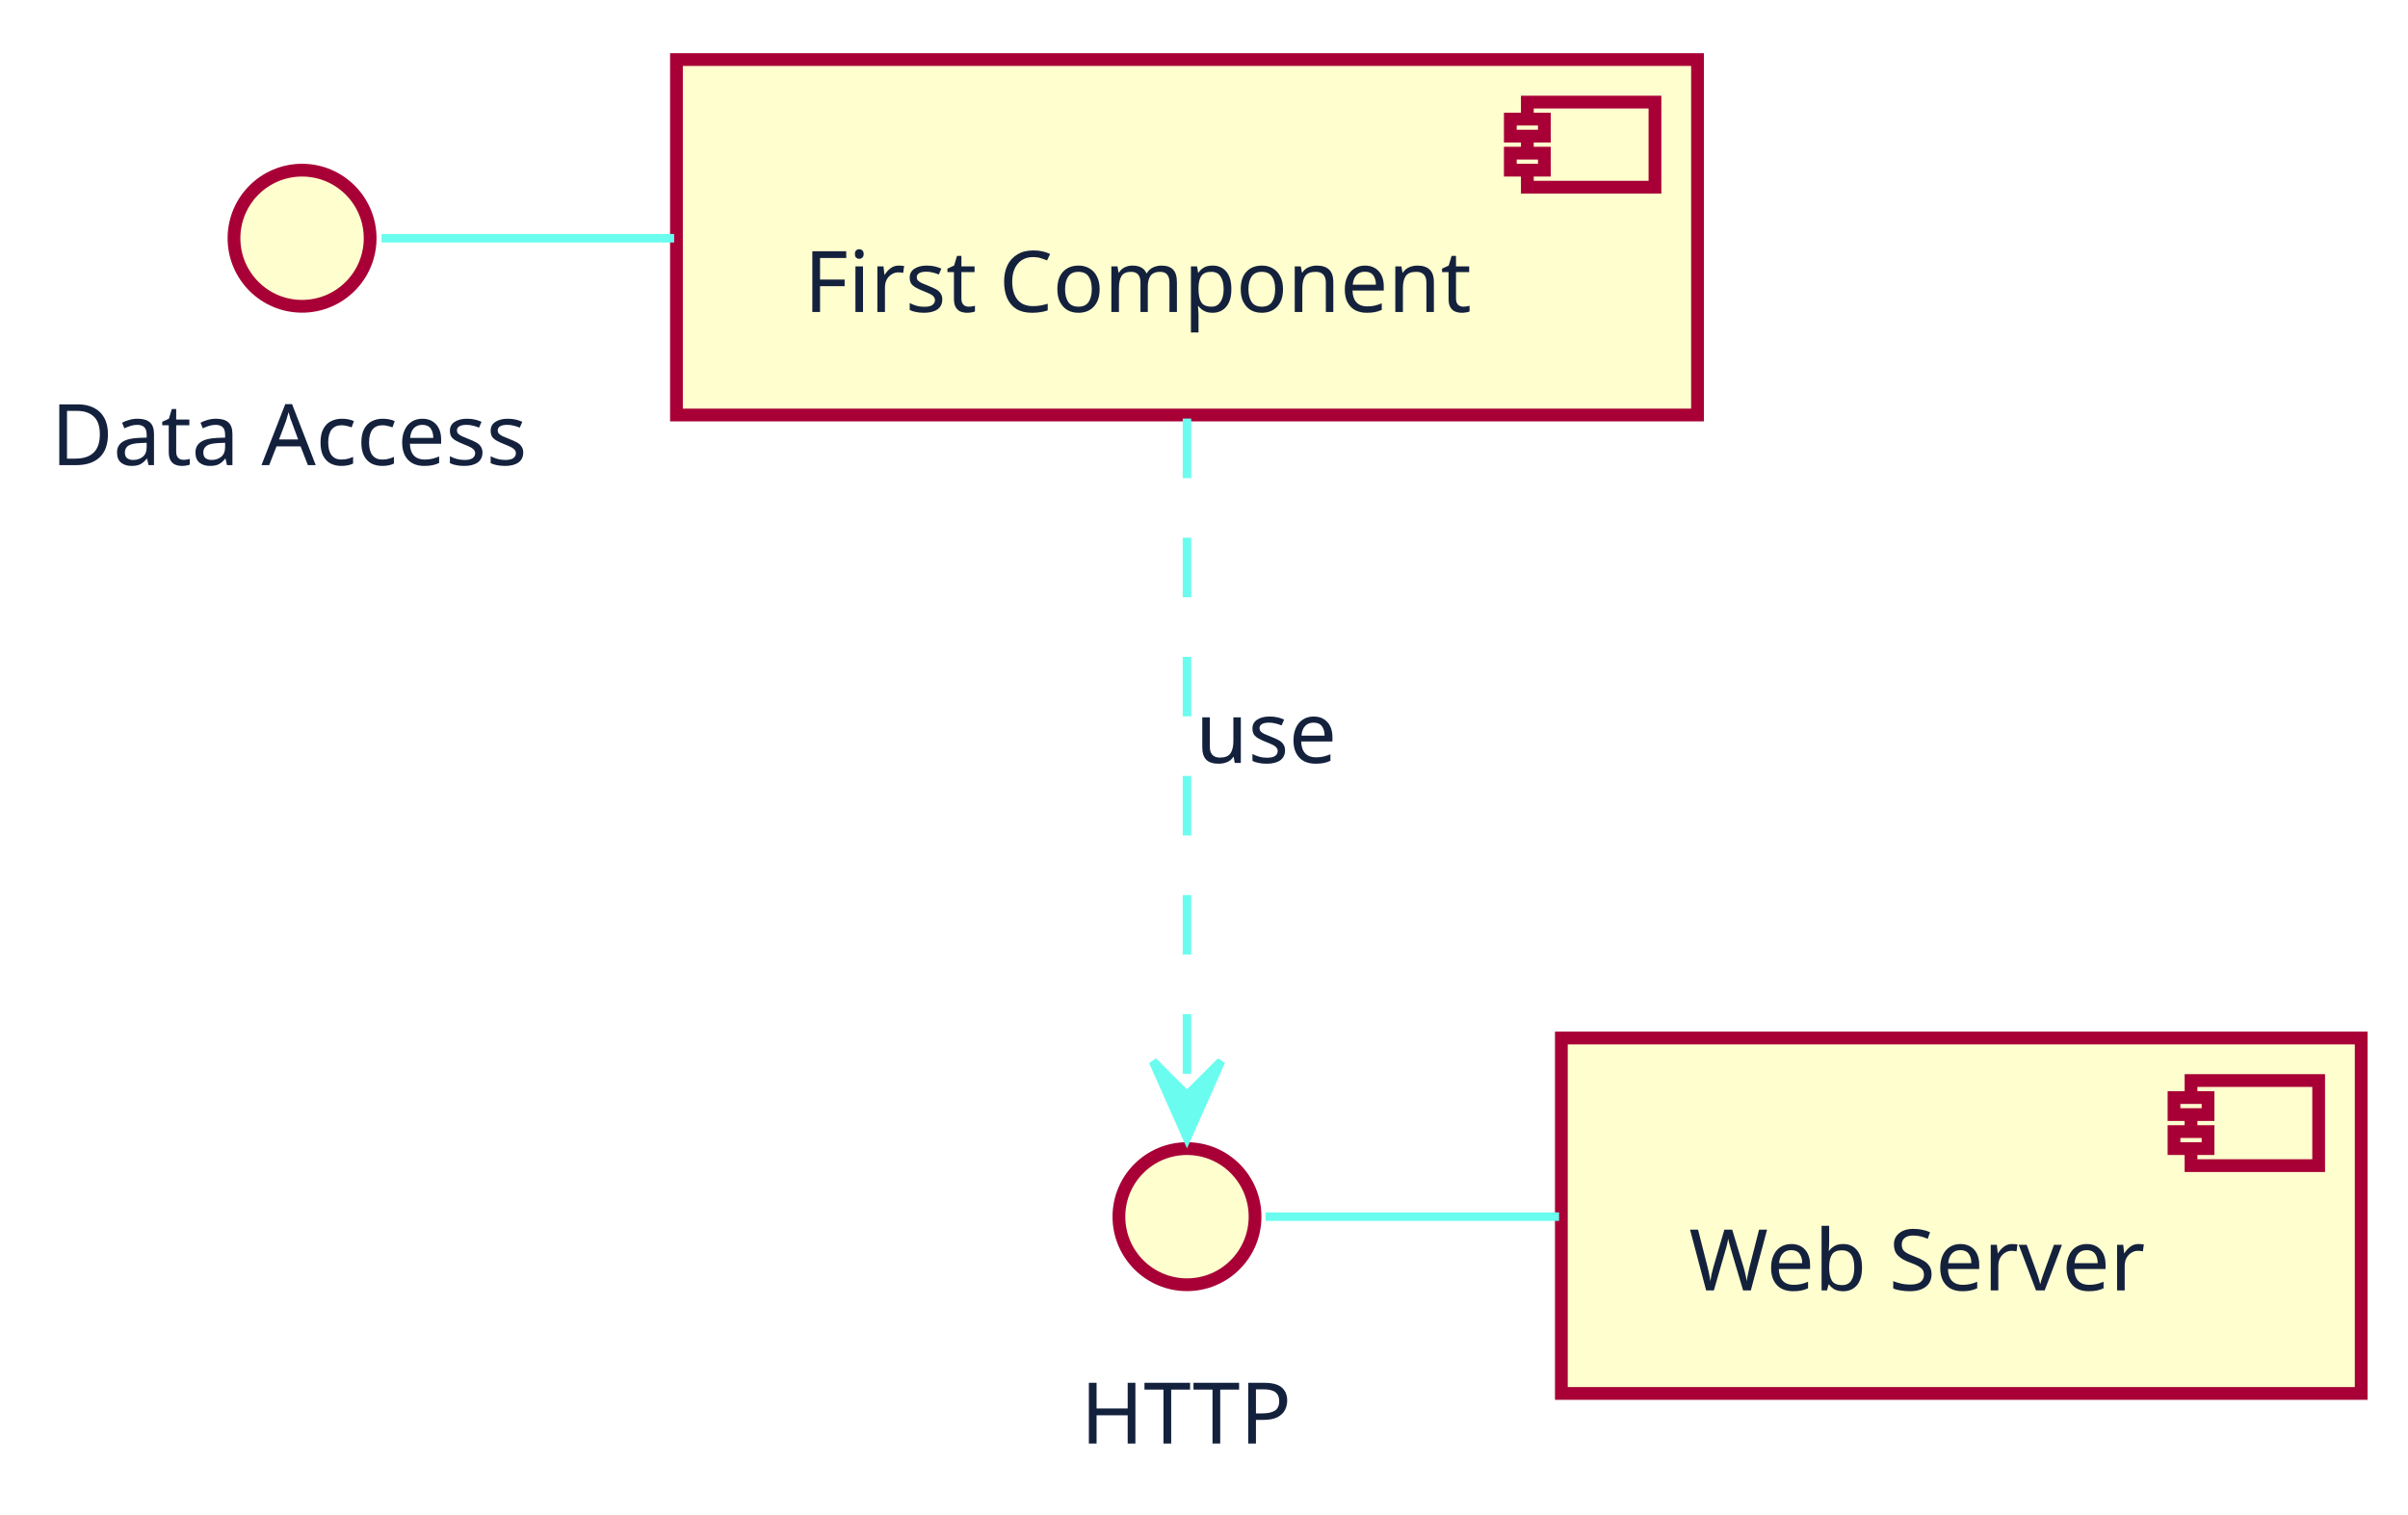
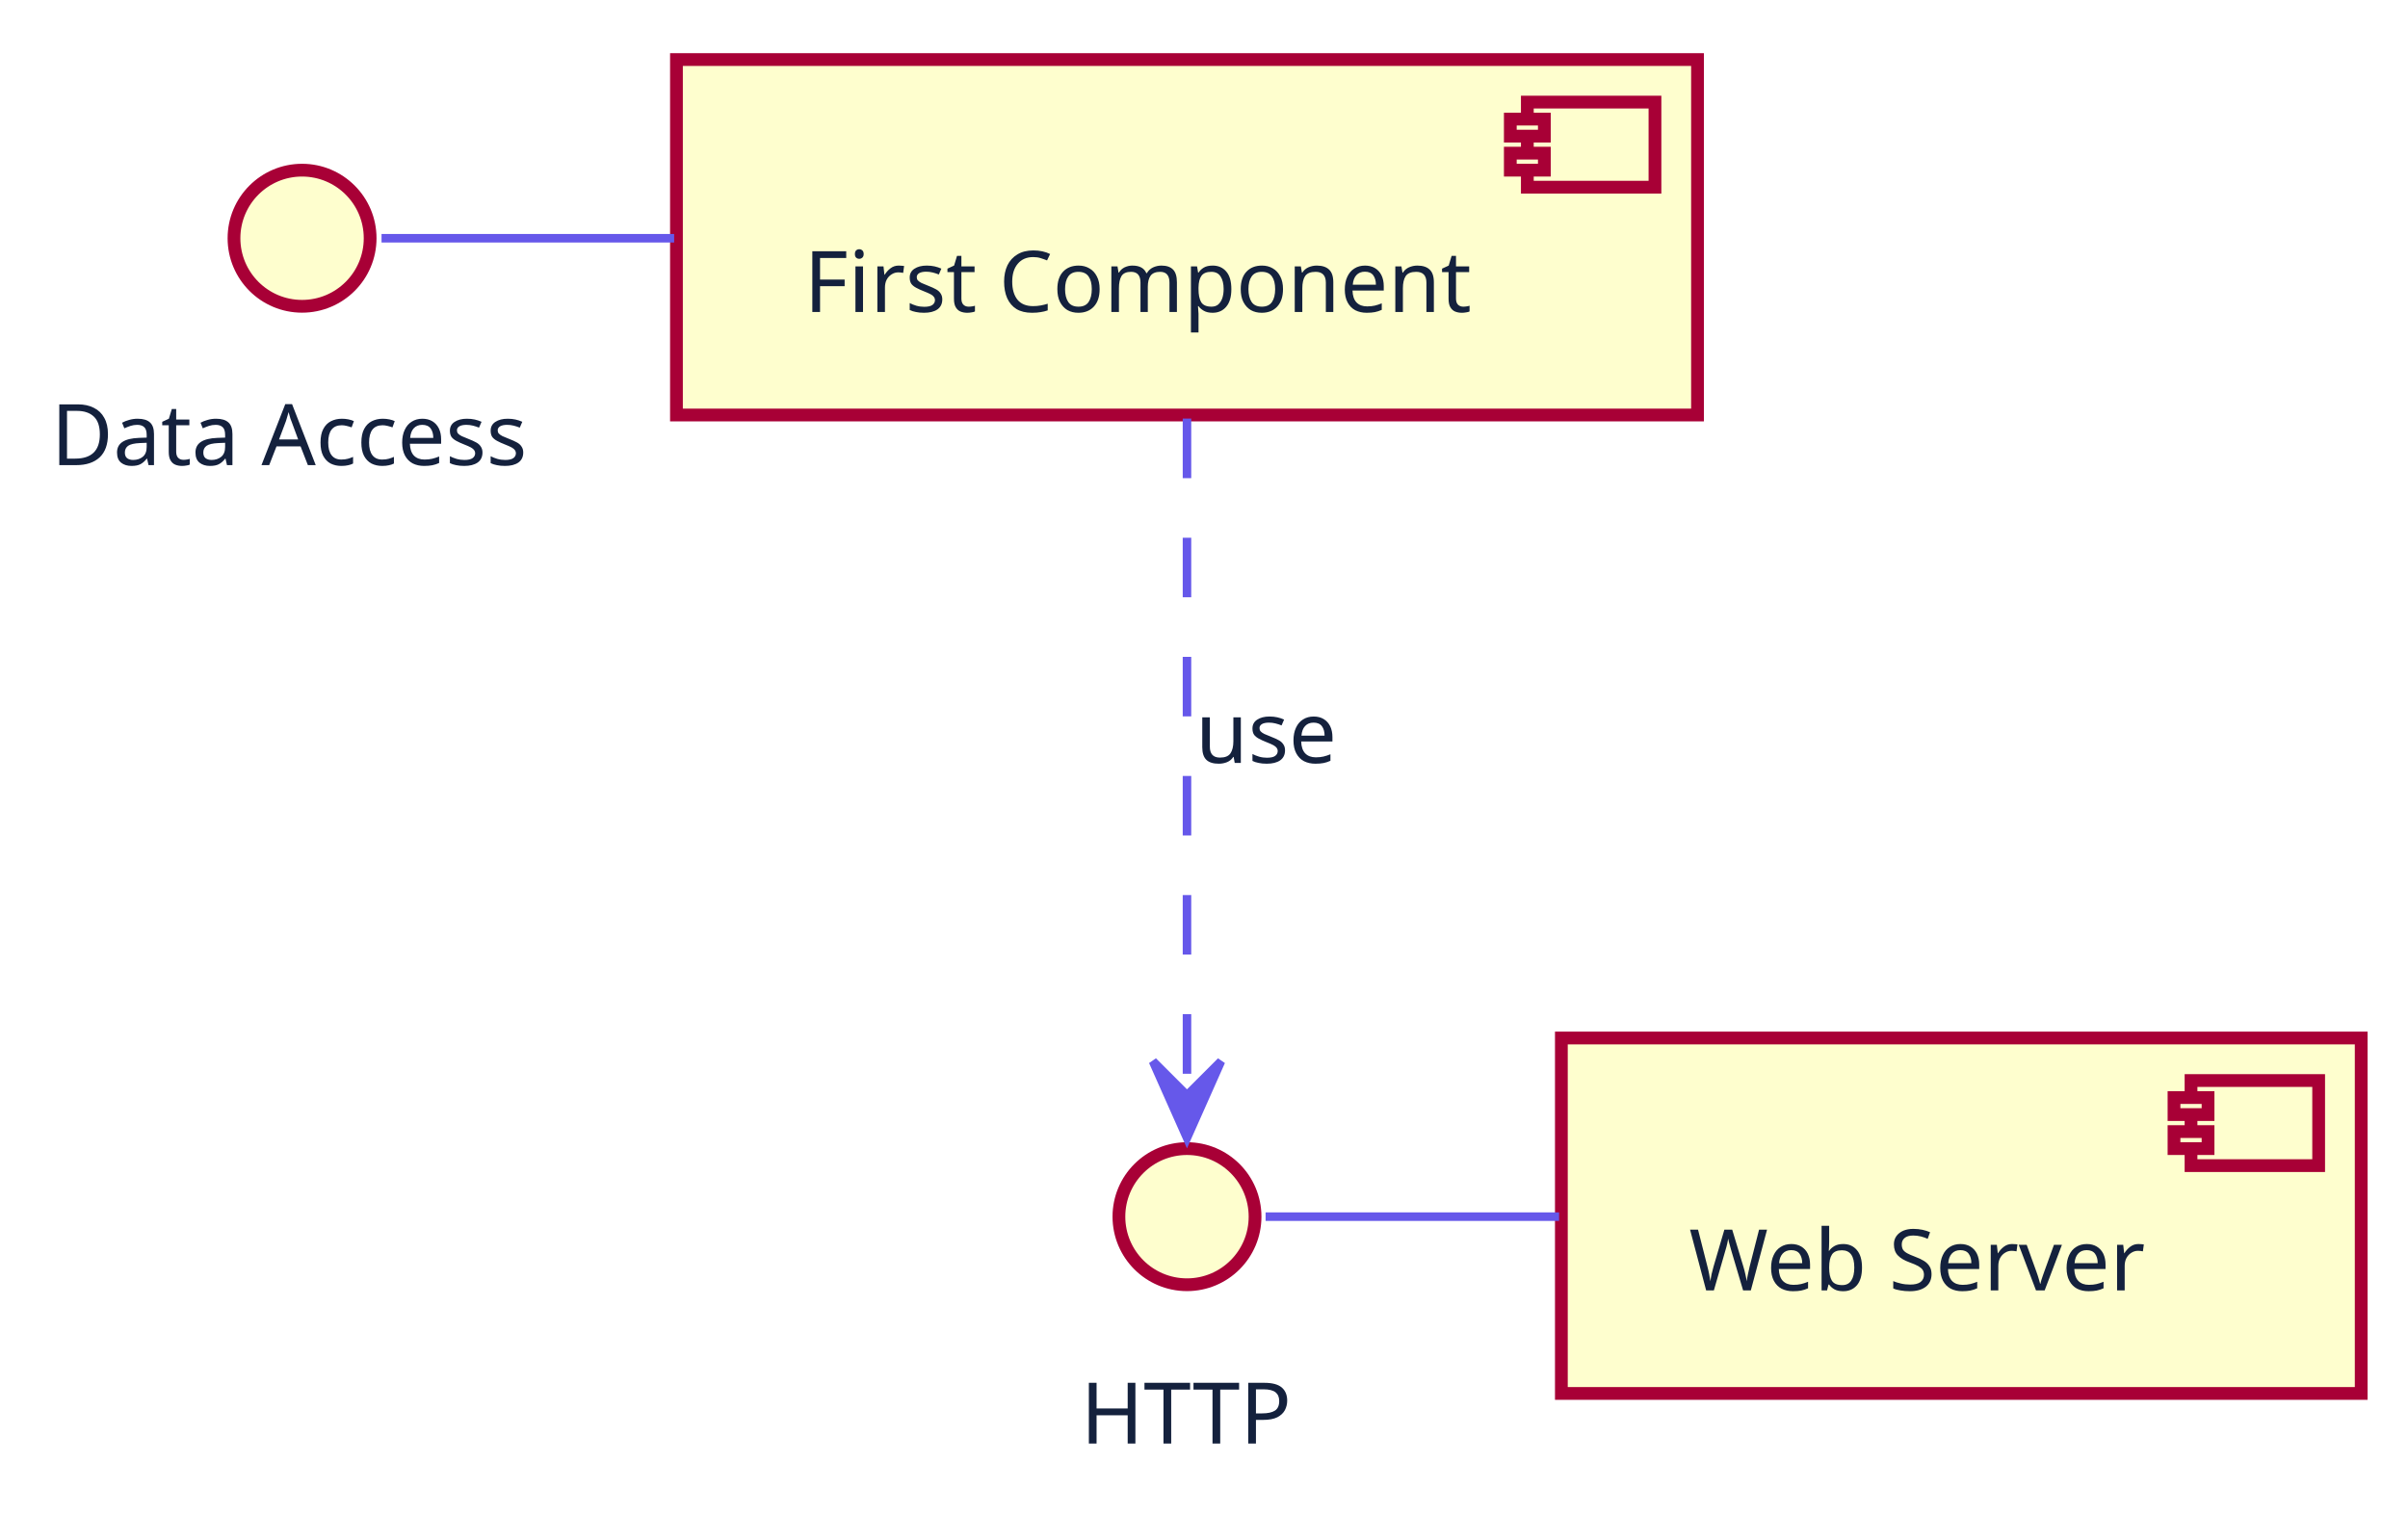
<svg xmlns="http://www.w3.org/2000/svg" contentScriptType="application/ecmascript" contentStyleType="text/css" height="178px" preserveAspectRatio="none" style="width:283px;height:178px;" version="1.1" viewBox="0 0 283 178" width="283px" zoomAndPan="magnify">
  <defs />
  <g>
    <ellipse cx="35.5" cy="28" fill="#FEFECE" rx="8" ry="8" style="stroke:#A80036;stroke-width:1.5;" />
    <text fill="#14213D" font-family="'Titillium Web'" font-size="10" lengthAdjust="spacing" textLength="59" x="6" y="54.668">Data Access</text>
    <rect fill="#FEFECE" height="41.777" style="stroke:#A80036;stroke-width:1.5;" width="120" x="79.5" y="7" />
    <rect fill="#FEFECE" height="10" style="stroke:#A80036;stroke-width:1.5;" width="15" x="179.5" y="12" />
    <rect fill="#FEFECE" height="2" style="stroke:#A80036;stroke-width:1.5;" width="4" x="177.5" y="14" />
    <rect fill="#FEFECE" height="2" style="stroke:#A80036;stroke-width:1.5;" width="4" x="177.5" y="18" />
    <text fill="#14213D" font-family="'Titillium Web'" font-size="10" lengthAdjust="spacing" textLength="80" x="94.5" y="36.668">First Component</text>
    <ellipse cx="139.5" cy="143" fill="#FEFECE" rx="8" ry="8" style="stroke:#A80036;stroke-width:1.5;" />
    <text fill="#14213D" font-family="'Titillium Web'" font-size="10" lengthAdjust="spacing" textLength="25" x="127" y="169.668">HTTP</text>
    <rect fill="#FEFECE" height="41.777" style="stroke:#A80036;stroke-width:1.5;" width="94" x="183.5" y="122" />
    <rect fill="#FEFECE" height="10" style="stroke:#A80036;stroke-width:1.5;" width="15" x="257.5" y="127" />
    <rect fill="#FEFECE" height="2" style="stroke:#A80036;stroke-width:1.5;" width="4" x="255.5" y="129" />
    <rect fill="#FEFECE" height="2" style="stroke:#A80036;stroke-width:1.5;" width="4" x="255.5" y="133" />
    <text fill="#14213D" font-family="'Titillium Web'" font-size="10" lengthAdjust="spacing" textLength="54" x="198.5" y="151.668">Web Server</text>
-     <path d="M44.84,28 C56.31,28 67.77,28 79.23,28 " fill="none" id="DA-First Component" style="stroke:#6AFDEF;stroke-width:1.0;" />
-     <path d="M139.5,49.2 C139.5,72.18 139.5,109.05 139.5,128.68 " fill="none" id="First Component-to-HTTP" style="stroke:#6AFDEF;stroke-width:1.0;stroke-dasharray:7.0,7.0;" />
-     <polygon fill="#6AFDEF" points="139.5,133.74,143.5,124.74,139.5,128.74,135.5,124.74,139.5,133.74" style="stroke:#6AFDEF;stroke-width:1.0;" />
+     <path d="M44.84,28 C56.31,28 67.77,28 79.23,28 " fill="none" id="DA-First Component" style="stroke:#6658EA;stroke-width:1.0;" />
+     <path d="M139.5,49.2 C139.5,72.18 139.5,109.05 139.5,128.68 " fill="none" id="First Component-to-HTTP" style="stroke:#6658EA;stroke-width:1.0;stroke-dasharray:7.0,7.0;" />
+     <polygon fill="#6658EA" points="139.5,133.74,143.5,124.74,139.5,128.74,135.5,124.74,139.5,133.74" style="stroke:#6658EA;stroke-width:1.0;" />
    <text fill="#14213D" font-family="'Titillium Web'" font-size="10" lengthAdjust="spacing" textLength="17" x="140.5" y="89.668">use</text>
-     <path d="M148.74,143 C160.24,143 171.74,143 183.23,143 " fill="none" id="HTTP-Web Server" style="stroke:#6AFDEF;stroke-width:1.0;" />
+     <path d="M148.74,143 C160.24,143 171.74,143 183.23,143 " fill="none" id="HTTP-Web Server" style="stroke:#6658EA;stroke-width:1.0;" />
  </g>
</svg>
